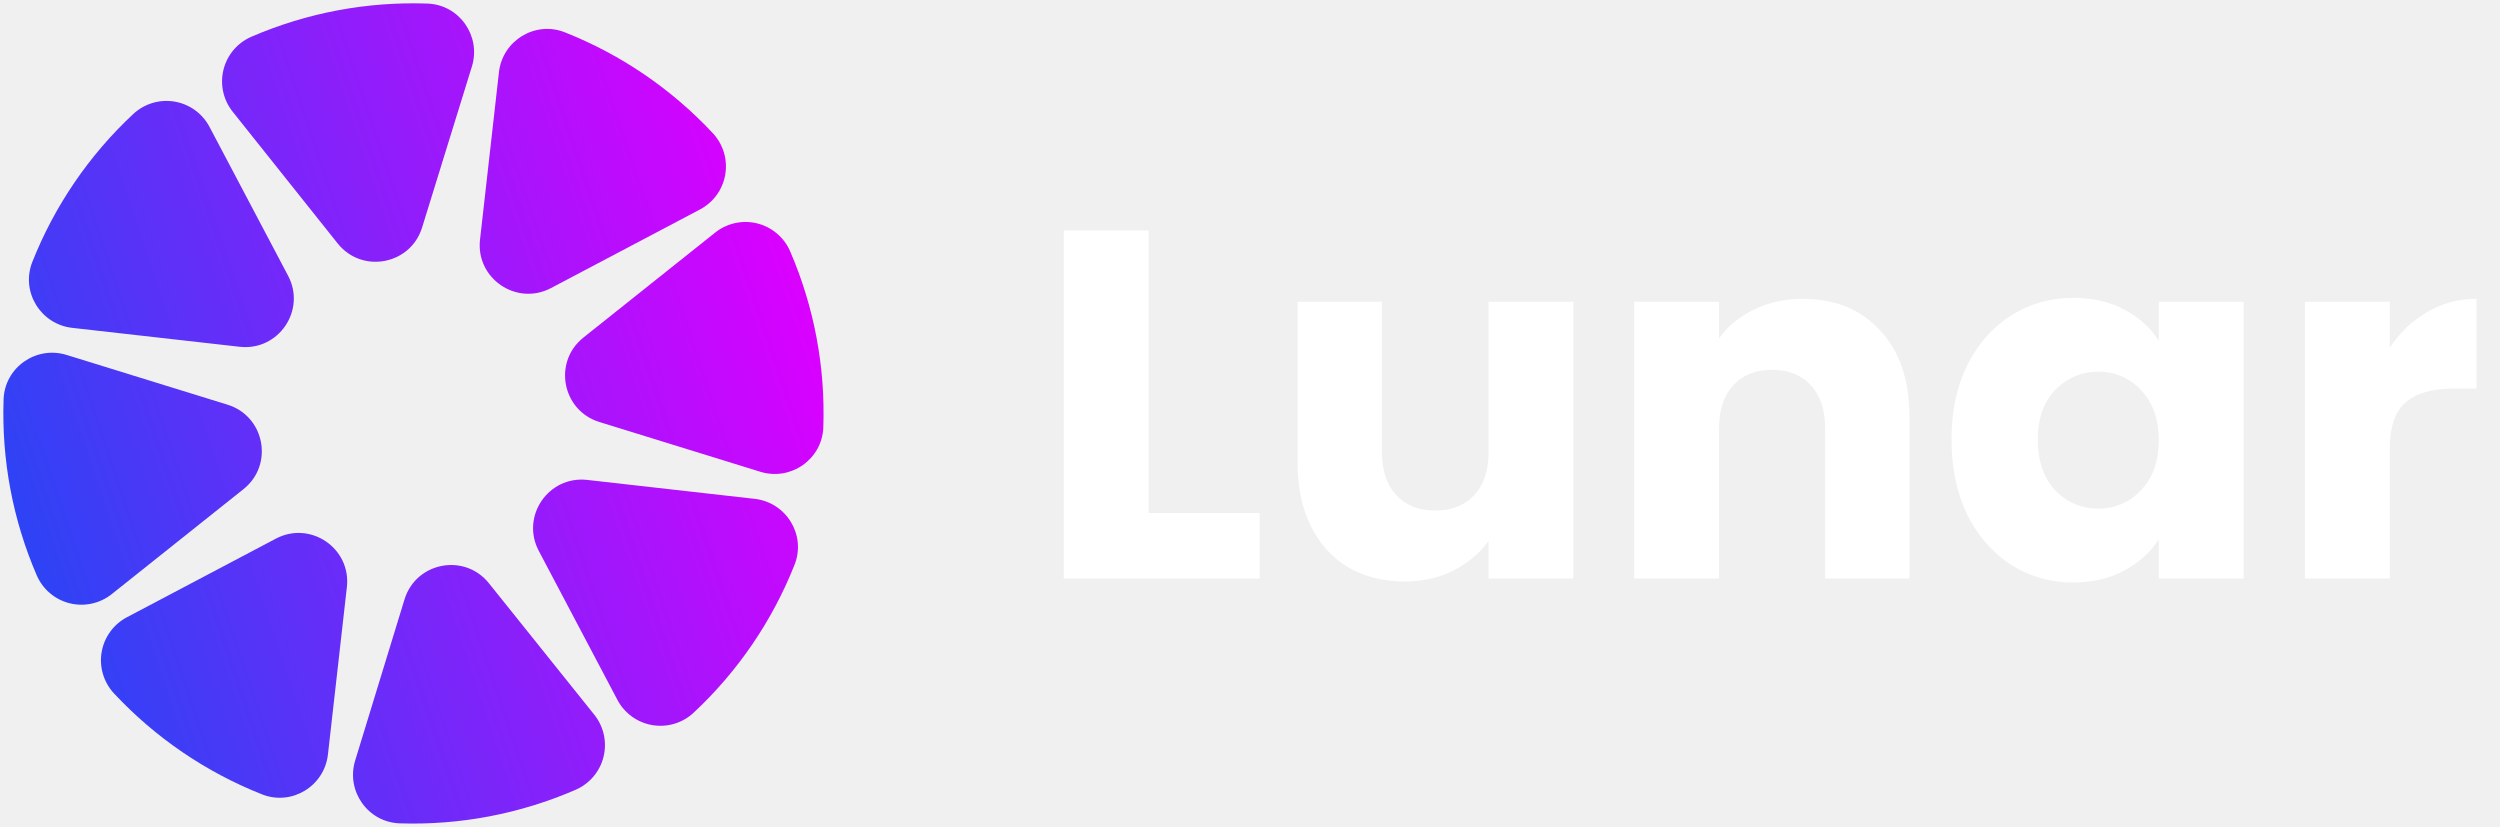
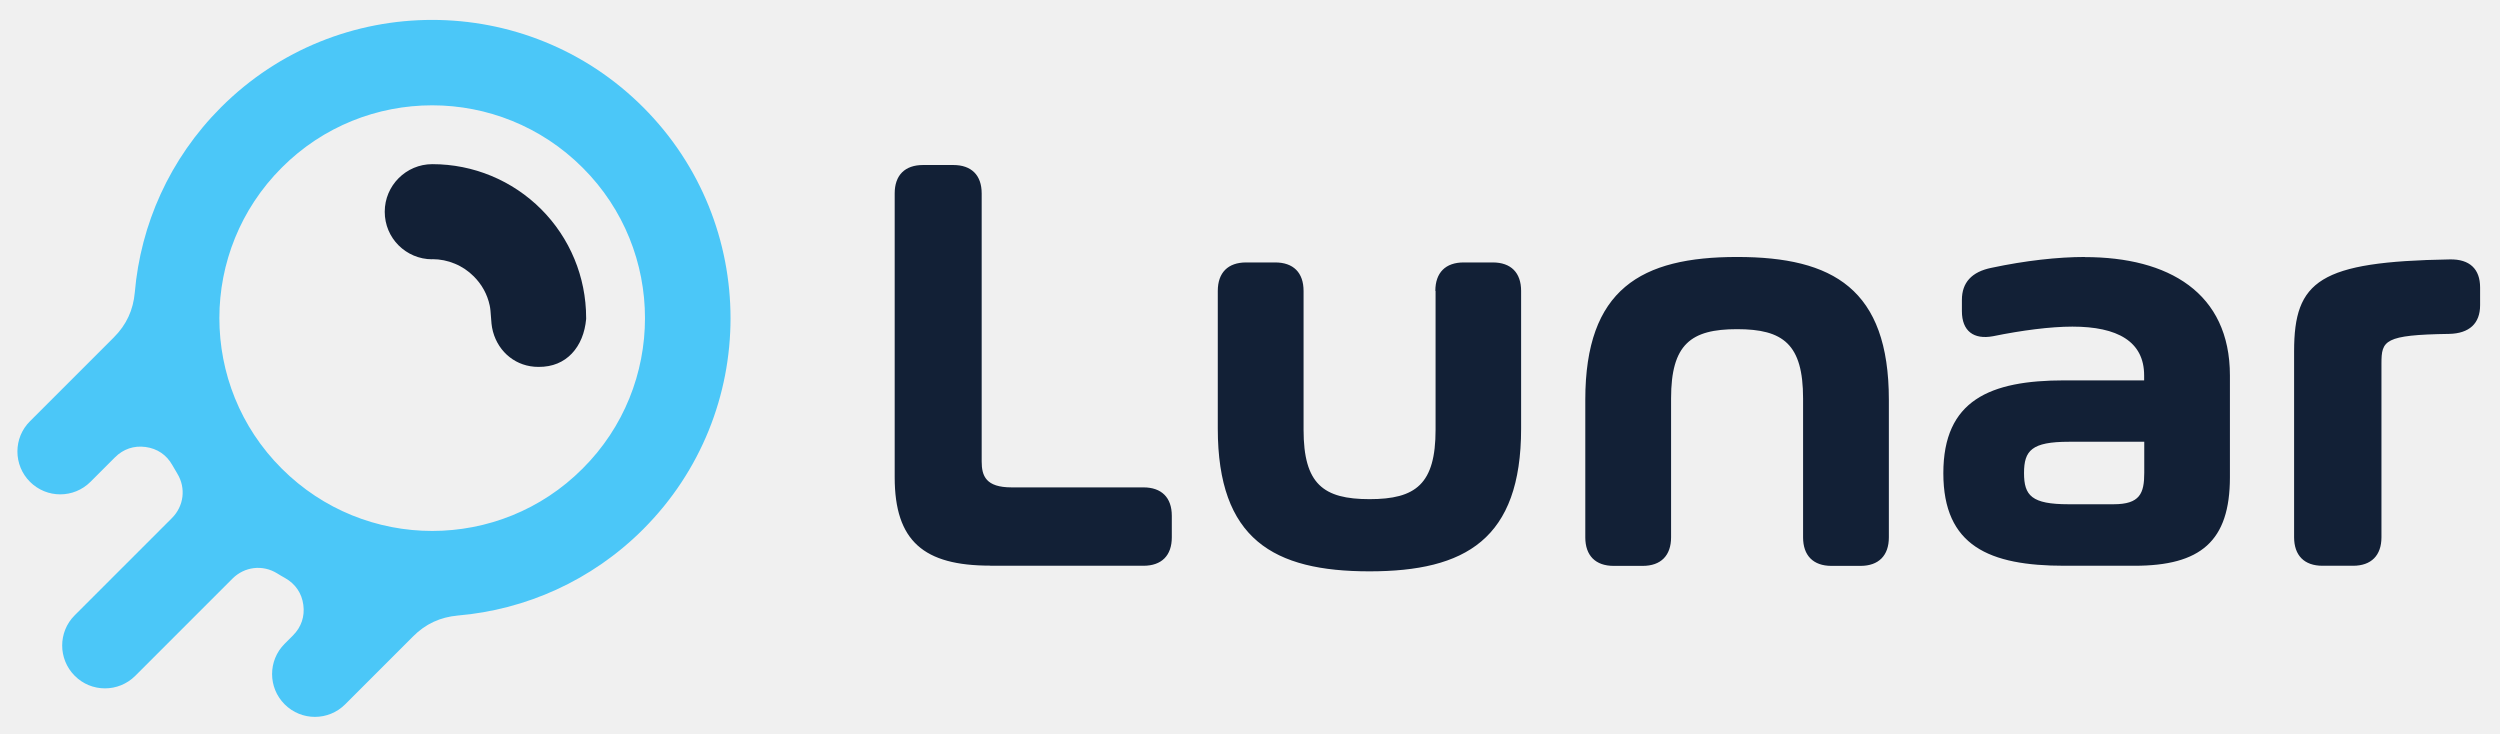
- <svg xmlns="http://www.w3.org/2000/svg" width="121" height="40" fill="none">
-   <g clip-path="url(#a)">
-     <path d="M.174 19.326a19.73 19.73 0 0 0 1.603 8.517 2.355 2.355 0 0 0 3.63.913l6.378-5.082c1.478-1.177 1.034-3.529-.772-4.087L3.22 17.178c-1.474-.455-2.991.607-3.046 2.148Z" fill="url(#b)" />
-     <path d="M6.447 5.52a19.735 19.735 0 0 0-4.883 7.16c-.567 1.434.397 3.015 1.93 3.188l8.106.916c1.878.213 3.227-1.764 2.345-3.435l-3.807-7.212a2.355 2.355 0 0 0-3.69-.617Z" fill="url(#c)" />
-     <path d="M39.848 20.686a19.73 19.73 0 0 0-1.603-8.517 2.355 2.355 0 0 0-3.63-.913l-6.378 5.082c-1.479 1.177-1.035 3.528.771 4.087l7.794 2.409c1.474.455 2.991-.606 3.046-2.148Z" fill="url(#d)" />
-     <path d="M34.5 6.446a19.74 19.74 0 0 0-7.162-4.882c-1.434-.568-3.015.397-3.189 1.93l-.916 8.103c-.213 1.878 1.765 3.227 3.436 2.345l7.213-3.806a2.354 2.354 0 0 0 .618-3.69Z" fill="url(#e)" />
-     <path d="M33.575 34.492a19.735 19.735 0 0 0 4.882-7.16c.568-1.434-.397-3.015-1.93-3.188l-8.105-.916c-1.878-.213-3.228 1.764-2.345 3.435l3.806 7.211a2.355 2.355 0 0 0 3.692.618Z" fill="url(#f)" />
-     <path d="M19.345 39.85a19.749 19.749 0 0 0 8.515-1.625 2.354 2.354 0 0 0 .904-3.632l-5.1-6.363c-1.182-1.476-3.532-1.026-4.086.782L17.19 36.81c-.451 1.474.614 2.989 2.156 3.04Z" fill="url(#g)" />
-     <path d="m20.43 11.01 2.41-7.791c.455-1.474-.607-2.991-2.148-3.046a19.743 19.743 0 0 0-8.52 1.603 2.354 2.354 0 0 0-.913 3.628l5.083 6.377c1.178 1.48 3.53 1.035 4.088-.77Z" fill="url(#h)" />
-     <path d="M5.522 33.566a19.74 19.74 0 0 0 7.162 4.882c1.434.567 3.015-.397 3.188-1.93l.917-8.103c.212-1.878-1.765-3.227-3.436-2.345L6.14 29.876a2.354 2.354 0 0 0-.618 3.69Z" fill="url(#i)" />
-   </g>
-   <path d="M55.592 24.832h5.376V28h-9.48V11.152h4.104v13.68ZM76.15 14.608V28h-4.105v-1.824c-.416.592-.984 1.072-1.704 1.44-.703.352-1.487.528-2.351.528-1.024 0-1.928-.224-2.712-.672-.785-.464-1.393-1.128-1.825-1.992-.431-.864-.648-1.88-.648-3.048v-7.824h4.08v7.272c0 .896.233 1.592.697 2.088.464.496 1.088.744 1.872.744.8 0 1.431-.248 1.896-.744.464-.496.696-1.192.696-2.088v-7.272h4.103Zm11.107-.144c1.568 0 2.816.512 3.744 1.536.944 1.008 1.416 2.4 1.416 4.176V28h-4.08v-7.272c0-.896-.232-1.592-.696-2.088-.464-.496-1.088-.744-1.872-.744s-1.408.248-1.872.744c-.464.496-.696 1.192-.696 2.088V28h-4.104V14.608h4.104v1.776c.416-.592.976-1.056 1.68-1.392.704-.352 1.496-.528 2.376-.528Zm7.196 6.816c0-1.376.256-2.584.768-3.624.528-1.04 1.24-1.84 2.136-2.4.896-.56 1.896-.84 3-.84.944 0 1.768.192 2.472.576.72.384 1.272.888 1.656 1.512v-1.896h4.104V28h-4.104v-1.896c-.4.624-.96 1.128-1.68 1.512-.704.384-1.528.576-2.472.576-1.088 0-2.08-.28-2.976-.84-.896-.576-1.608-1.384-2.136-2.424-.512-1.056-.768-2.272-.768-3.648Zm10.032.024c0-1.024-.288-1.832-.864-2.424a2.73 2.73 0 0 0-2.064-.888c-.816 0-1.512.296-2.088.888-.56.576-.84 1.376-.84 2.4s.28 1.84.84 2.448c.576.592 1.272.888 2.088.888a2.73 2.73 0 0 0 2.064-.888c.576-.592.864-1.4.864-2.424Zm11.177-4.464a5.3 5.3 0 0 1 1.8-1.728 4.576 4.576 0 0 1 2.4-.648v4.344h-1.128c-1.024 0-1.792.224-2.304.672-.512.432-.768 1.2-.768 2.304V28h-4.104V14.608h4.104v2.232Z" fill="#fff" />
-   <defs>
-     <linearGradient id="b" x1="39.412" y1="15.118" x2="1.765" y2="27.706" gradientUnits="userSpaceOnUse">
-       <stop stop-color="#DB00FF" />
-       <stop offset="1" stop-color="#2E43F5" />
-     </linearGradient>
-     <linearGradient id="c" x1="39.412" y1="15.118" x2="1.765" y2="27.706" gradientUnits="userSpaceOnUse">
-       <stop stop-color="#DB00FF" />
-       <stop offset="1" stop-color="#2E43F5" />
-     </linearGradient>
-     <linearGradient id="d" x1="39.412" y1="15.118" x2="1.765" y2="27.706" gradientUnits="userSpaceOnUse">
-       <stop stop-color="#DB00FF" />
-       <stop offset="1" stop-color="#2E43F5" />
-     </linearGradient>
-     <linearGradient id="e" x1="39.412" y1="15.118" x2="1.765" y2="27.706" gradientUnits="userSpaceOnUse">
-       <stop stop-color="#DB00FF" />
-       <stop offset="1" stop-color="#2E43F5" />
-     </linearGradient>
-     <linearGradient id="f" x1="39.412" y1="15.118" x2="1.765" y2="27.706" gradientUnits="userSpaceOnUse">
-       <stop stop-color="#DB00FF" />
-       <stop offset="1" stop-color="#2E43F5" />
-     </linearGradient>
-     <linearGradient id="g" x1="39.412" y1="15.118" x2="1.765" y2="27.706" gradientUnits="userSpaceOnUse">
-       <stop stop-color="#DB00FF" />
-       <stop offset="1" stop-color="#2E43F5" />
-     </linearGradient>
-     <linearGradient id="h" x1="39.412" y1="15.118" x2="1.765" y2="27.706" gradientUnits="userSpaceOnUse">
-       <stop stop-color="#DB00FF" />
-       <stop offset="1" stop-color="#2E43F5" />
-     </linearGradient>
-     <linearGradient id="i" x1="39.412" y1="15.118" x2="1.765" y2="27.706" gradientUnits="userSpaceOnUse">
-       <stop stop-color="#DB00FF" />
-       <stop offset="1" stop-color="#2E43F5" />
-     </linearGradient>
-     <clipPath id="a">
-       <path fill="#fff" d="M0 0h40v40H0z" />
-     </clipPath>
-   </defs>
+ <svg xmlns="http://www.w3.org/2000/svg" width="1005" height="295" viewBox="0 0 1005 295" fill="none">
+   <path d="M71.212 190.27C70.529 189.149 69.895 188.075 69.261 186.954C66.968 182.857 63.213 180.32 58.53 179.686C53.848 179.052 49.556 180.515 46.239 183.832L36.387 193.685C29.656 200.415 18.779 200.415 12.048 193.685C5.317 186.954 5.317 176.028 12.048 169.346L45.752 135.643C50.824 130.57 53.555 124.669 54.189 117.548C56.531 90.38 68.09 63.896 88.868 43.118C112.28 19.706 143.008 8 173.736 8C204.464 8 235.143 19.706 258.555 43.118C281.966 66.529 293.672 97.257 293.672 127.937C293.672 158.616 281.966 189.344 258.555 212.755C237.777 233.533 211.243 245.093 184.125 247.434C177.004 248.068 171.053 250.799 166.029 255.872L138.764 283.137C132.034 289.868 121.157 289.868 114.426 283.137C107.695 276.406 107.695 265.529 114.426 258.798L117.791 255.433C121.108 252.116 122.571 247.824 121.937 243.142C121.303 238.459 118.767 234.753 114.67 232.411C113.548 231.777 112.426 231.143 111.353 230.46C105.549 226.9 98.281 227.778 93.453 232.607L54.384 271.675C47.654 278.406 36.728 278.406 30.046 271.675C23.315 264.944 23.315 254.018 30.046 247.336L69.114 208.268C73.943 203.439 74.821 196.172 71.26 190.368L71.212 190.27ZM88.185 127.888C88.185 149.787 96.526 171.687 113.255 188.368C129.936 205.049 151.836 213.438 173.736 213.438C195.635 213.438 217.535 205.098 234.216 188.368C250.946 171.687 259.286 149.787 259.286 127.888C259.286 105.988 250.946 84.088 234.216 67.407C217.535 50.727 195.635 42.337 173.736 42.337C151.836 42.337 129.936 50.678 113.255 67.407C96.574 84.088 88.185 105.988 88.185 127.888Z" fill="#4BC7F8" />
+   <path d="M173.736 104.232C168.468 104.232 163.688 102.086 160.225 98.623C156.762 95.16 154.665 90.429 154.665 85.113C154.665 79.845 156.811 75.065 160.274 71.602C163.737 68.139 168.517 65.993 173.784 65.993C182.125 65.993 190.124 67.651 197.44 70.675C205 73.797 211.828 78.382 217.535 84.088C223.242 89.795 227.826 96.623 230.948 104.183C233.972 111.5 235.63 119.499 235.63 127.839V128.229C235.143 133.692 233.24 138.618 229.826 142.179C226.607 145.544 222.169 147.544 216.462 147.495C211.975 147.495 208.024 146.032 204.903 143.593C201.635 141.057 199.293 137.448 198.172 133.302C197.586 131.156 197.489 129.107 197.343 127.059C197.245 125.595 197.147 124.132 196.855 122.766C196.367 120.523 195.587 118.426 194.514 116.475C193.441 114.524 192.075 112.719 190.465 111.109C188.27 108.914 185.685 107.159 182.808 105.988C180.027 104.817 176.955 104.183 173.736 104.183V104.232Z" fill="#122036" />
+   <path d="M398.098 227.437H459.652C466.968 227.437 471.065 223.339 471.065 216.023V207.341C471.065 200.025 466.968 195.928 459.652 195.928H406.634C396.342 195.928 394.635 191.343 394.635 185.539V77.748C394.635 70.431 390.538 66.334 383.222 66.334H371.077C363.761 66.334 359.664 70.431 359.664 77.748V191.831C359.664 217.584 371.418 227.388 398.049 227.388L398.098 227.437ZM577.101 116.962V172.76C577.101 194.611 569.15 200.659 550.567 200.659C531.984 200.659 524.034 194.611 524.034 172.76V116.962C524.034 109.597 519.937 105.5 512.621 105.5H500.964C493.647 105.5 489.55 109.597 489.55 116.962V172.273C489.55 216.804 511.987 229.68 550.518 229.68C589.05 229.68 611.487 216.804 611.487 172.273V116.962C611.487 109.597 607.389 105.5 600.073 105.5H588.416C581.1 105.5 577.003 109.597 577.003 116.962H577.101ZM698.256 103.305C659.724 103.305 637.288 116.182 637.288 160.713V216.023C637.288 223.339 641.385 227.485 648.701 227.485H660.359C667.675 227.485 671.772 223.339 671.772 216.023V160.177C671.772 138.374 679.722 132.326 698.305 132.326C716.888 132.326 724.838 138.374 724.838 160.177V216.023C724.838 223.339 728.936 227.485 736.252 227.485H747.909C755.225 227.485 759.322 223.339 759.322 216.023V160.713C759.322 116.182 736.886 103.305 698.354 103.305H698.256ZM838.141 103.305C827.265 103.305 814.144 104.769 800.634 107.646C792.537 109.256 788.684 113.694 788.684 120.523V125.108C788.684 133.058 793.416 136.618 801.219 135.155C812.73 132.814 824.241 131.302 833.118 131.302C851.213 131.302 861.943 137.252 861.943 150.909V152.909H829.899C799.853 152.909 781.222 160.957 781.222 190.222C781.222 219.486 799.707 227.437 829.899 227.437H858.042C884.624 227.437 896.427 217.633 896.427 191.831V150.958C896.427 117.596 871.65 103.354 838.141 103.354V103.305ZM849.652 202.708H831.557C816.73 202.708 813.657 199.245 813.657 190.173C813.657 181.101 816.73 177.589 831.703 177.589H861.992V190.075C861.992 198.367 860.237 202.708 849.652 202.708V202.708ZM984.855 104.281C932.423 105.159 922.229 112.816 922.229 141.203V215.974C922.229 223.291 926.326 227.437 933.642 227.437H945.933C953.249 227.437 957.346 223.291 957.346 215.974V146.129C957.346 136.862 958.468 134.619 984.465 134.228C992.659 134.082 997 130.034 997 122.718V115.548C997 108.134 992.805 104.135 984.855 104.281V104.281Z" fill="#122036" />
</svg>
